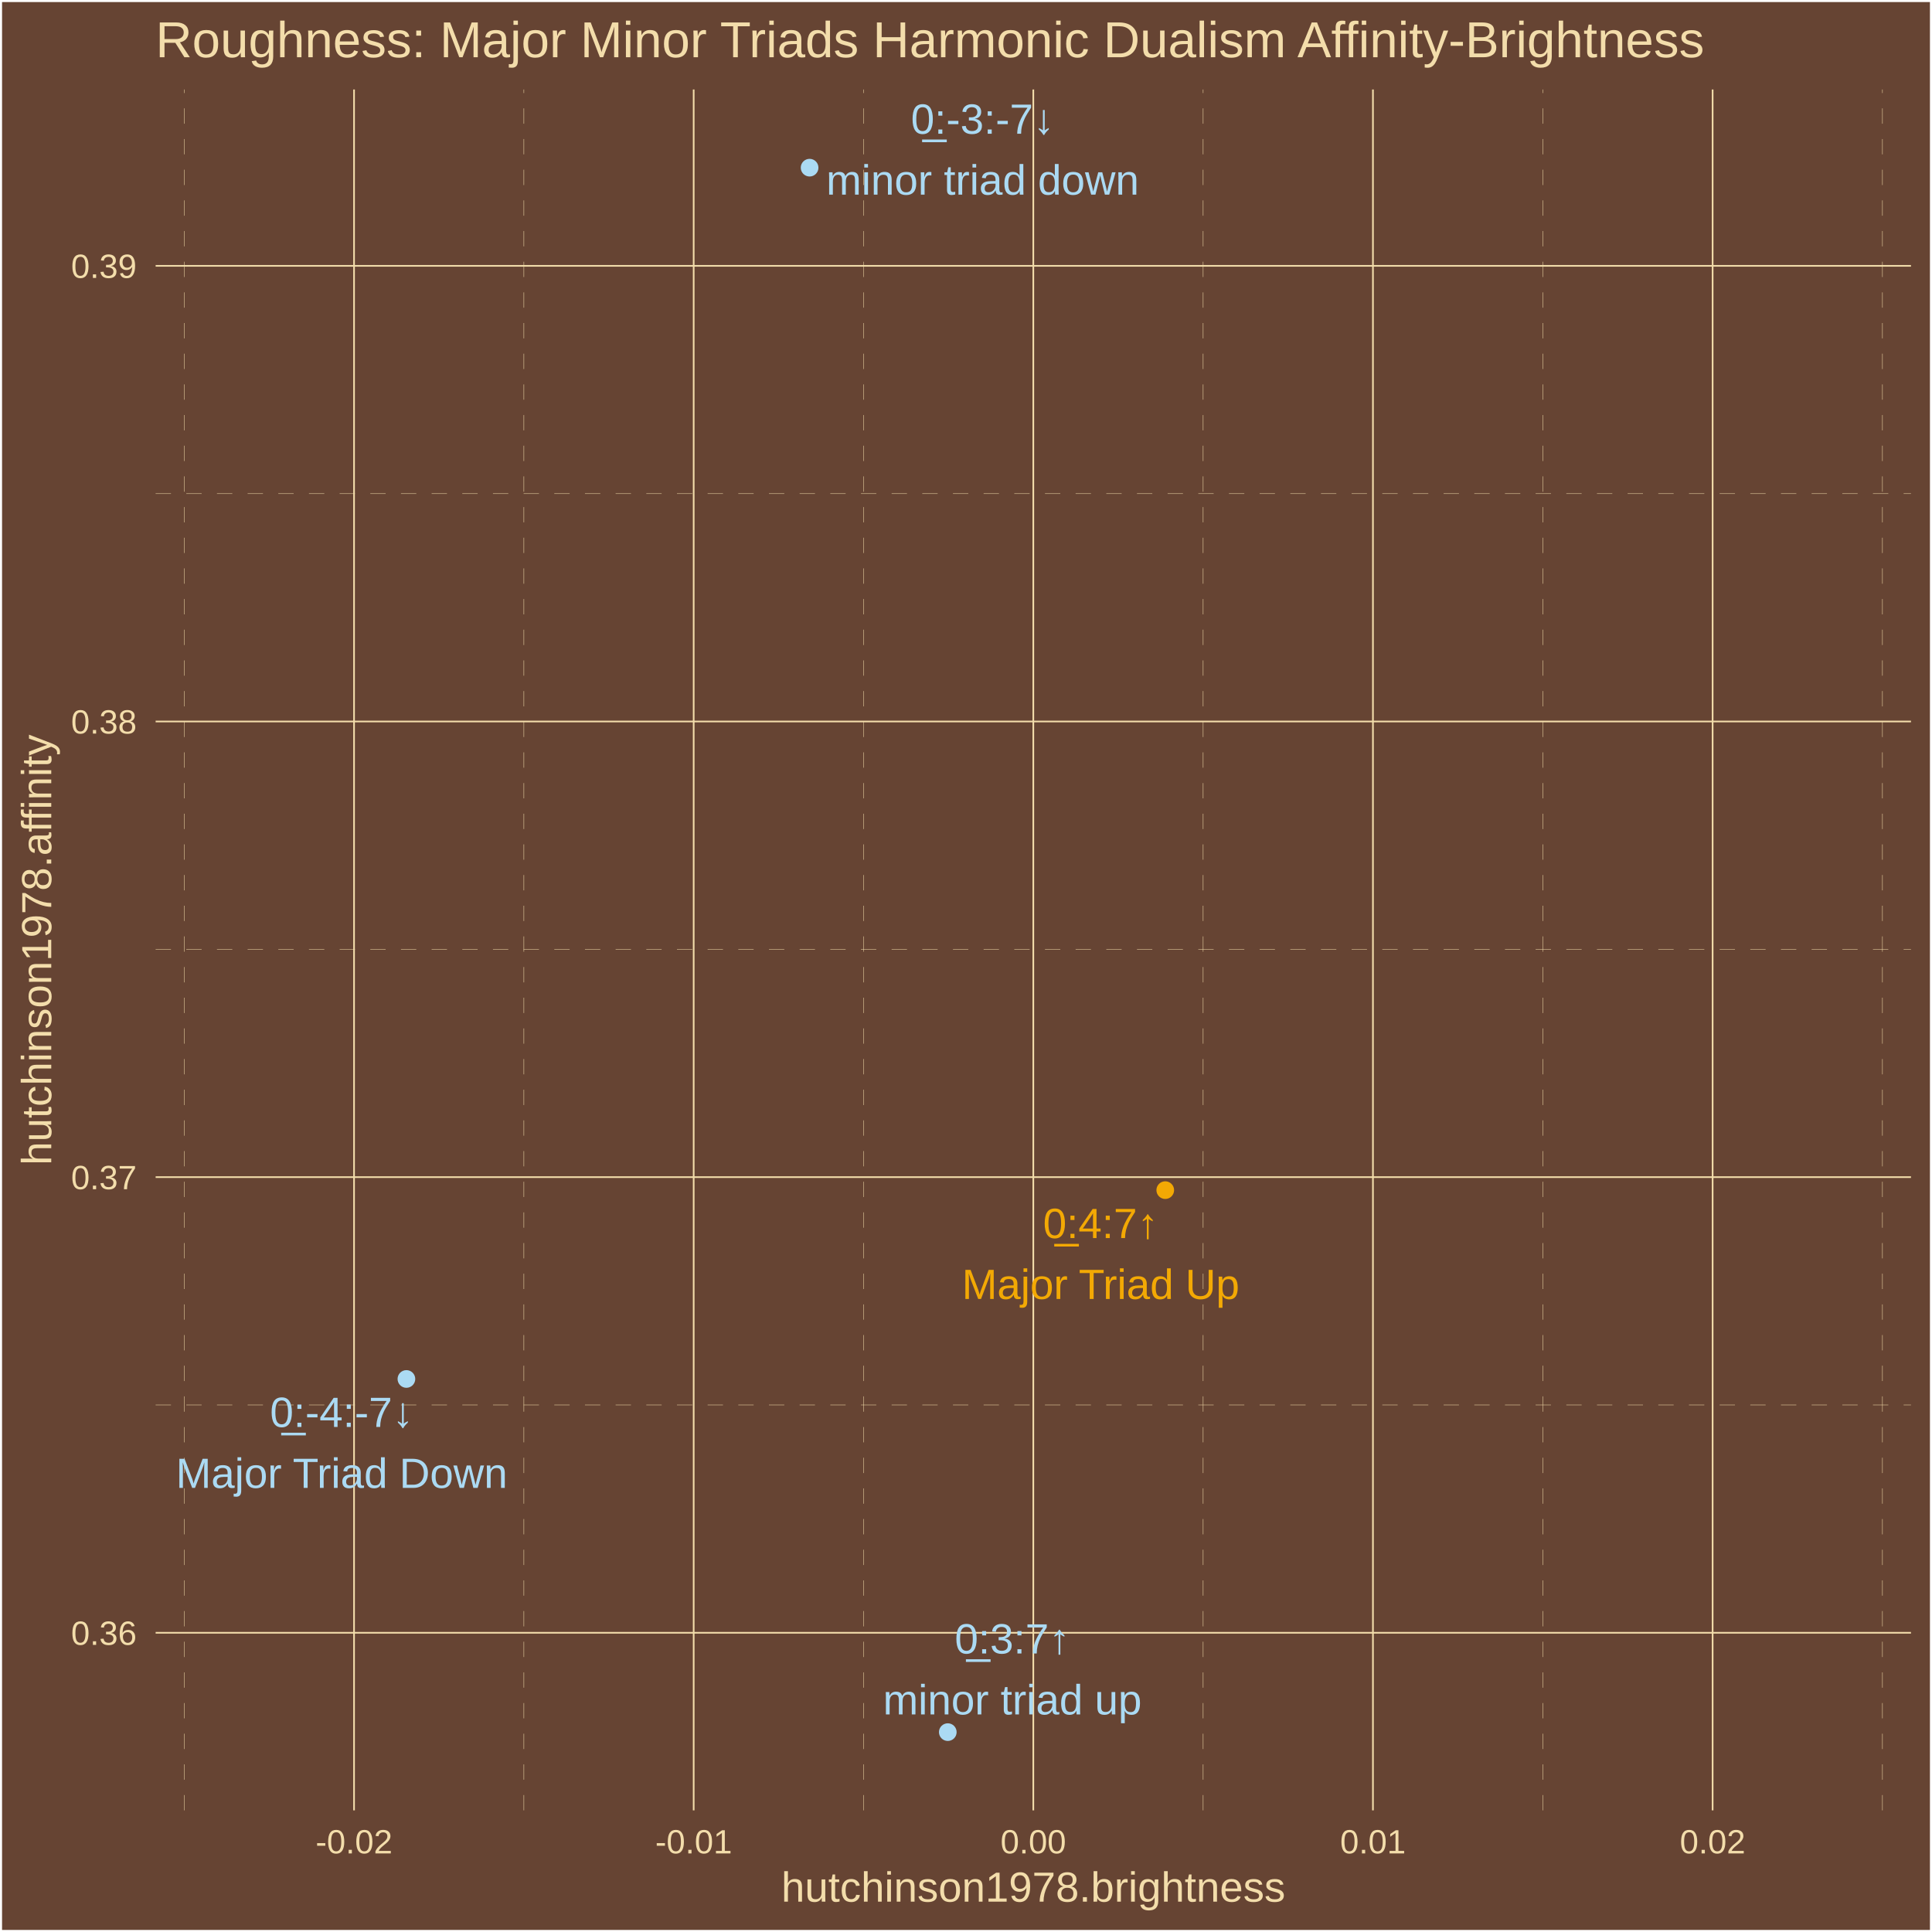
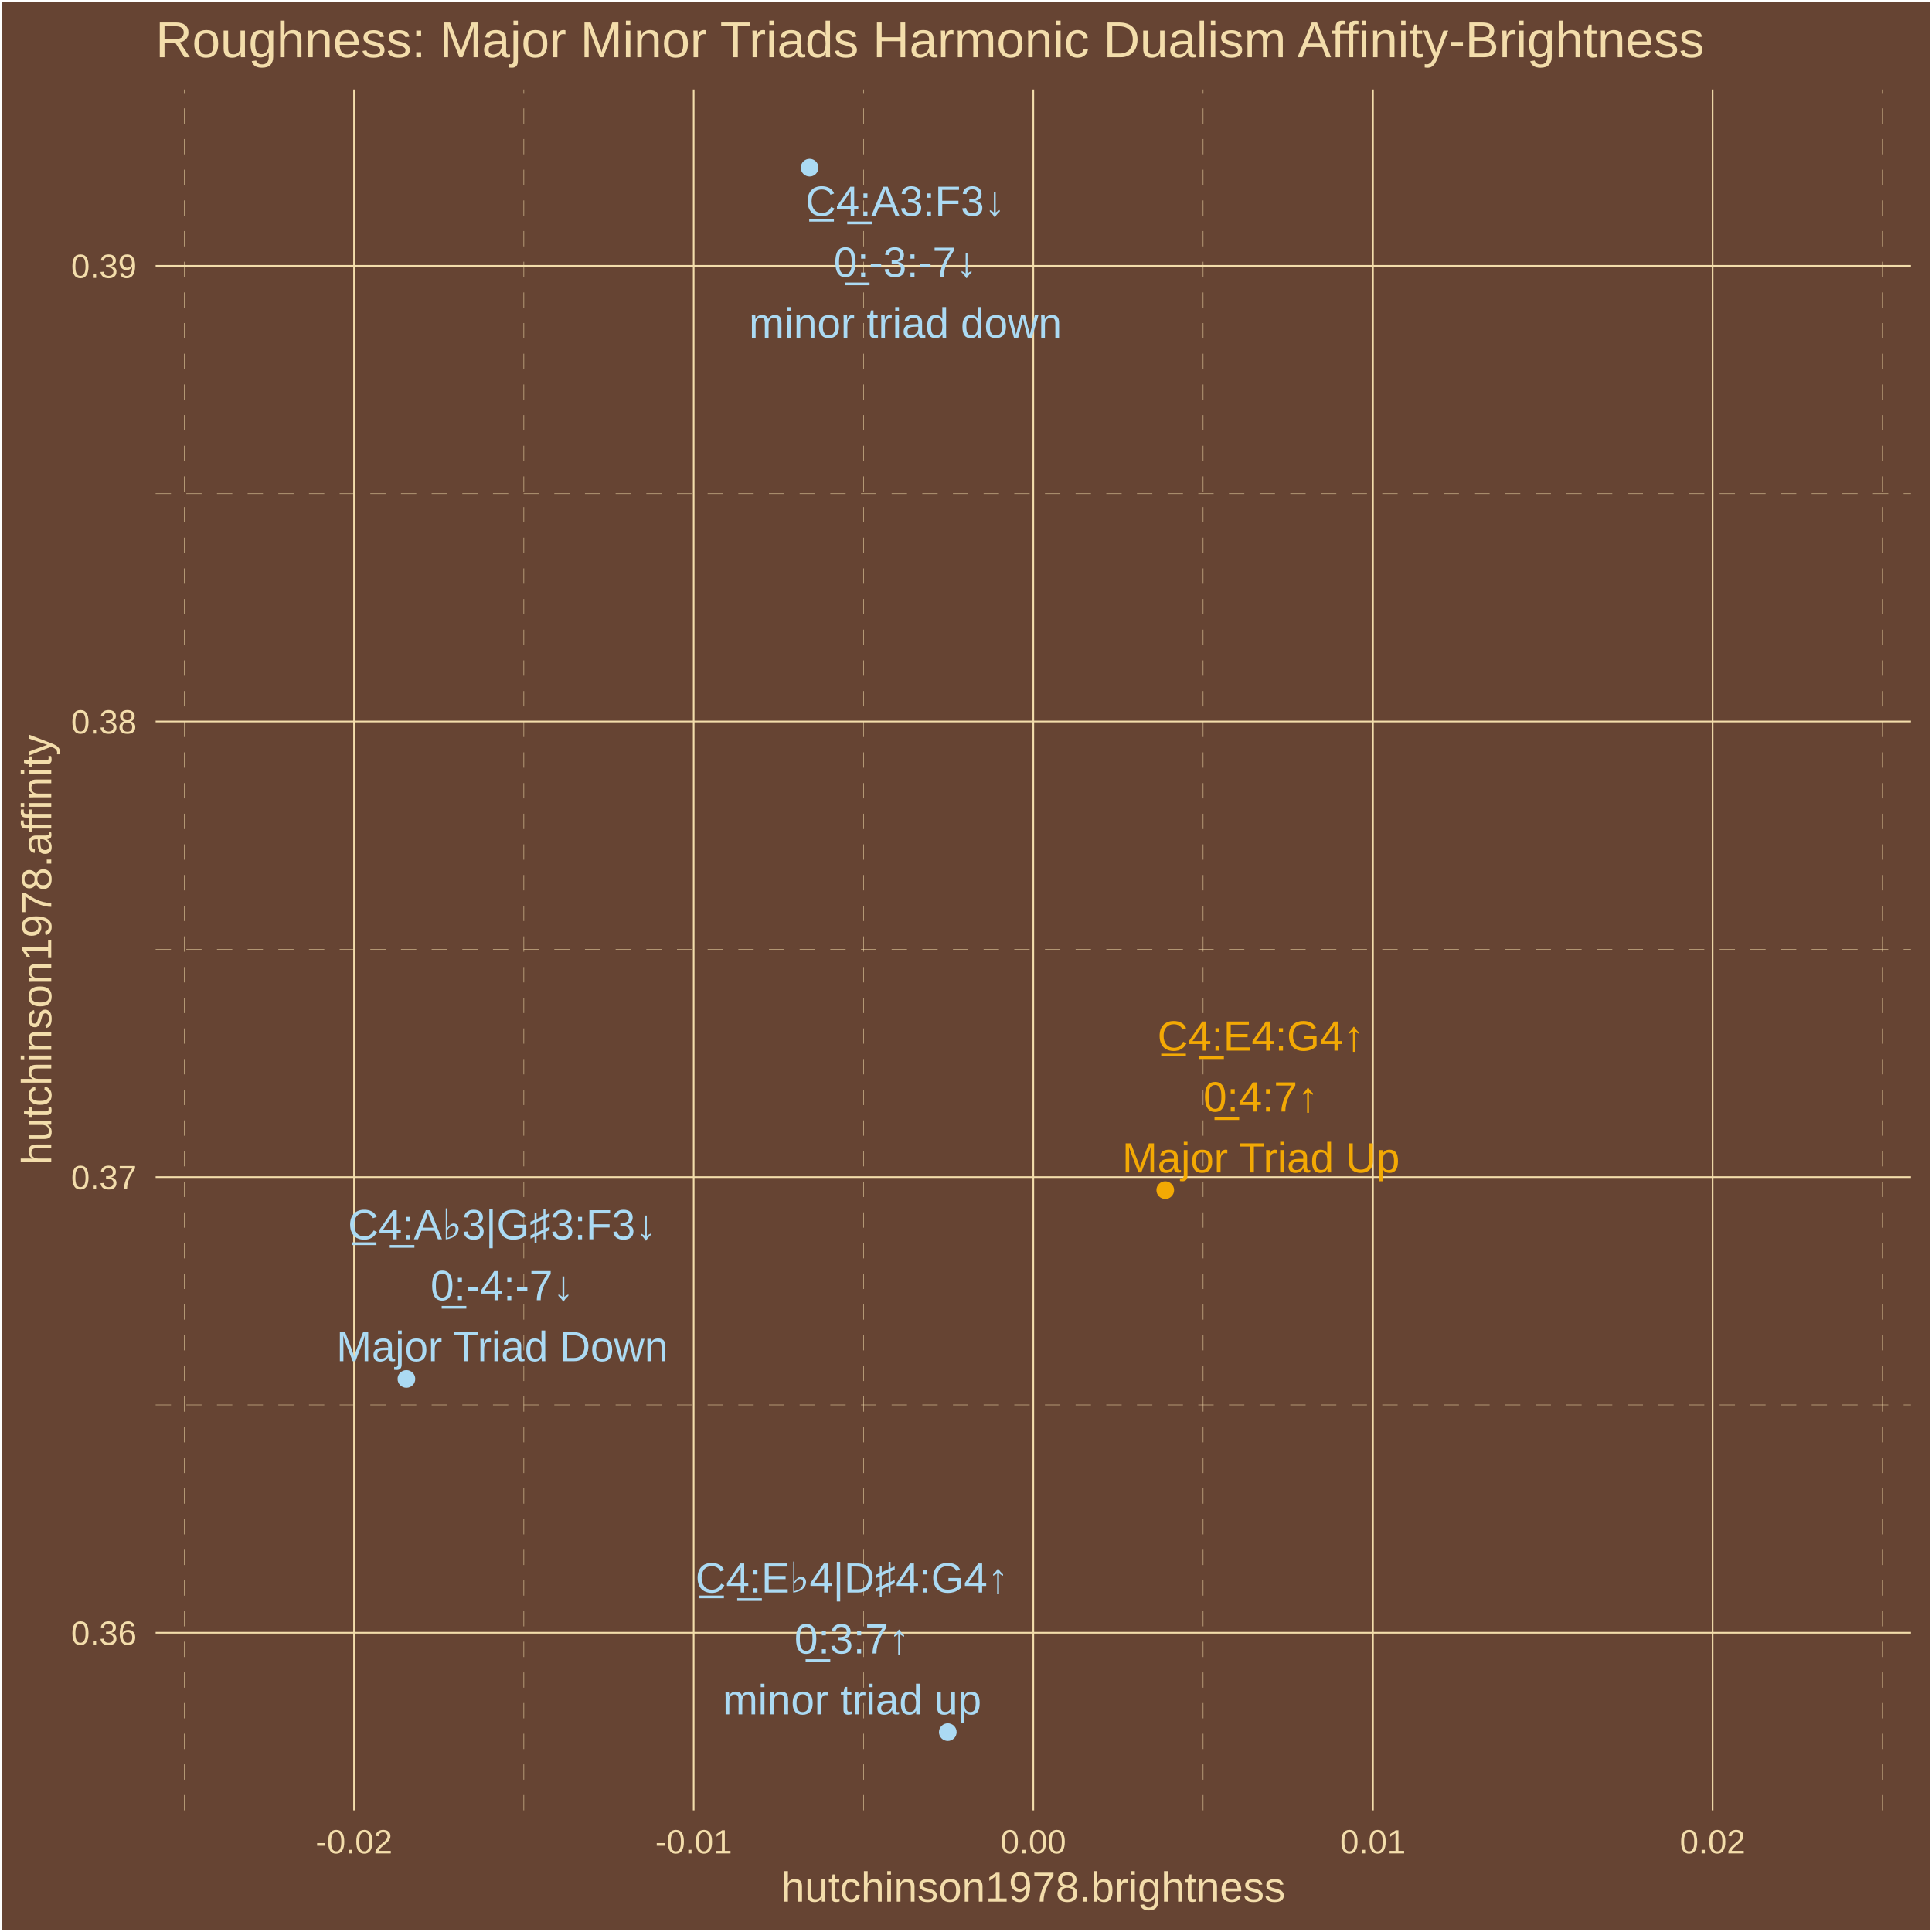
<svg xmlns="http://www.w3.org/2000/svg" class="svglite" width="504.00pt" height="504.00pt" viewBox="0 0 504.00 504.00">
  <defs>
    <style type="text/css">
    .svglite line, .svglite polyline, .svglite polygon, .svglite path, .svglite rect, .svglite circle {
      fill: none;
      stroke: #000000;
      stroke-linecap: round;
      stroke-linejoin: round;
      stroke-miterlimit: 10.00;
    }
    .svglite text {
      white-space: pre;
    }
  </style>
  </defs>
  <rect width="100%" height="100%" style="stroke: none; fill: #664433;" />
  <defs>
    <clipPath id="cpMC4wMHw1MDQuMDB8MC4wMHw1MDQuMDA=">
      <rect x="0.00" y="0.00" width="504.00" height="504.00" />
    </clipPath>
  </defs>
  <g clip-path="url(#cpMC4wMHw1MDQuMDB8MC4wMHw1MDQuMDA=)">
    <rect x="0.00" y="-0" width="504.00" height="504.00" style="stroke-width: 1.07; stroke: #FFFFFF; fill: #664433;" />
  </g>
  <defs>
    <clipPath id="cpNDAuNjB8NDk4LjUyfDIzLjM0fDQ3Mi4yNw==">
      <rect x="40.60" y="23.34" width="457.92" height="448.93" />
    </clipPath>
  </defs>
  <g clip-path="url(#cpNDAuNjB8NDk4LjUyfDIzLjM0fDQ3Mi4yNw==)">
    <rect x="40.60" y="23.34" width="457.92" height="448.93" style="stroke-width: 1.07; stroke: none; fill: #664433;" />
    <polyline points="40.60,366.51 498.52,366.51 " style="stroke-width: 0.11; stroke: #F3DDAB; stroke-dasharray: 4.00,4.00; stroke-linecap: butt;" />
    <polyline points="40.60,247.65 498.52,247.65 " style="stroke-width: 0.11; stroke: #F3DDAB; stroke-dasharray: 4.00,4.00; stroke-linecap: butt;" />
    <polyline points="40.60,128.78 498.52,128.78 " style="stroke-width: 0.11; stroke: #F3DDAB; stroke-dasharray: 4.00,4.00; stroke-linecap: butt;" />
    <polyline points="48.06,472.27 48.06,23.34 " style="stroke-width: 0.11; stroke: #F3DDAB; stroke-dasharray: 4.00,4.00; stroke-linecap: butt;" />
    <polyline points="136.66,472.27 136.66,23.34 " style="stroke-width: 0.11; stroke: #F3DDAB; stroke-dasharray: 4.00,4.00; stroke-linecap: butt;" />
    <polyline points="225.26,472.27 225.26,23.34 " style="stroke-width: 0.11; stroke: #F3DDAB; stroke-dasharray: 4.00,4.00; stroke-linecap: butt;" />
    <polyline points="313.86,472.27 313.86,23.34 " style="stroke-width: 0.11; stroke: #F3DDAB; stroke-dasharray: 4.00,4.00; stroke-linecap: butt;" />
    <polyline points="402.47,472.27 402.47,23.34 " style="stroke-width: 0.11; stroke: #F3DDAB; stroke-dasharray: 4.00,4.00; stroke-linecap: butt;" />
    <polyline points="491.07,472.27 491.07,23.34 " style="stroke-width: 0.11; stroke: #F3DDAB; stroke-dasharray: 4.00,4.00; stroke-linecap: butt;" />
    <polyline points="40.60,425.94 498.52,425.94 " style="stroke-width: 0.43; stroke: #F3DDAB; stroke-linecap: butt;" />
    <polyline points="40.60,307.08 498.52,307.08 " style="stroke-width: 0.43; stroke: #F3DDAB; stroke-linecap: butt;" />
    <polyline points="40.60,188.22 498.52,188.22 " style="stroke-width: 0.43; stroke: #F3DDAB; stroke-linecap: butt;" />
    <polyline points="40.60,69.35 498.52,69.35 " style="stroke-width: 0.43; stroke: #F3DDAB; stroke-linecap: butt;" />
    <polyline points="92.36,472.27 92.36,23.34 " style="stroke-width: 0.43; stroke: #F3DDAB; stroke-linecap: butt;" />
    <polyline points="180.96,472.27 180.96,23.34 " style="stroke-width: 0.43; stroke: #F3DDAB; stroke-linecap: butt;" />
    <polyline points="269.56,472.27 269.56,23.34 " style="stroke-width: 0.43; stroke: #F3DDAB; stroke-linecap: butt;" />
    <polyline points="358.16,472.27 358.16,23.34 " style="stroke-width: 0.43; stroke: #F3DDAB; stroke-linecap: butt;" />
    <polyline points="446.77,472.27 446.77,23.34 " style="stroke-width: 0.43; stroke: #F3DDAB; stroke-linecap: butt;" />
    <circle cx="106.02" cy="359.73" r="1.95" style="stroke-width: 0.71; stroke: #ABDAF3; fill: #ABDAF3;" />
    <circle cx="211.20" cy="43.74" r="1.95" style="stroke-width: 0.71; stroke: #ABDAF3; fill: #ABDAF3;" />
    <circle cx="303.98" cy="310.47" r="1.95" style="stroke-width: 0.71; stroke: #F3A904; fill: #F3A904;" />
    <circle cx="247.25" cy="451.86" r="1.95" style="stroke-width: 0.71; stroke: #ABDAF3; fill: #ABDAF3;" />
-     <text x="89.14" y="372.25" text-anchor="middle" style="font-size: 11.04px;fill: #ABDAF3; font-family: &quot;Arial&quot;;" textLength="38.87px" lengthAdjust="spacingAndGlyphs">0̲:-4:-7↓</text>
-     <text x="89.14" y="388.15" text-anchor="middle" style="font-size: 11.04px;fill: #ABDAF3; font-family: &quot;Arial&quot;;" textLength="87.03px" lengthAdjust="spacingAndGlyphs">Major Triad Down</text>
-     <text x="256.34" y="34.89" text-anchor="middle" style="font-size: 11.04px;fill: #ABDAF3; font-family: &quot;Arial&quot;;" textLength="38.87px" lengthAdjust="spacingAndGlyphs">0̲:-3:-7↓</text>
-     <text x="256.34" y="50.78" text-anchor="middle" style="font-size: 11.04px;fill: #ABDAF3; font-family: &quot;Arial&quot;;" textLength="81.53px" lengthAdjust="spacingAndGlyphs">minor triad down</text>
-     <text x="287.13" y="322.98" text-anchor="middle" style="font-size: 11.04px;fill: #F3A904; font-family: &quot;Arial&quot;;" textLength="31.53px" lengthAdjust="spacingAndGlyphs">0̲:4:7↑</text>
-     <text x="287.13" y="338.87" text-anchor="middle" style="font-size: 11.04px;fill: #F3A904; font-family: &quot;Arial&quot;;" textLength="72.94px" lengthAdjust="spacingAndGlyphs">Major Triad Up</text>
-     <text x="264.09" y="431.34" text-anchor="middle" style="font-size: 11.04px;fill: #ABDAF3; font-family: &quot;Arial&quot;;" textLength="31.53px" lengthAdjust="spacingAndGlyphs">0̲:3:7↑</text>
-     <text x="264.09" y="447.24" text-anchor="middle" style="font-size: 11.04px;fill: #ABDAF3; font-family: &quot;Arial&quot;;" textLength="67.44px" lengthAdjust="spacingAndGlyphs">minor triad up</text>
+     <text x="131.01" y="323.30" text-anchor="middle" style="font-size: 11.04px;fill: #ABDAF3; font-family: &quot;Arial&quot;;" textLength="85.15px" lengthAdjust="spacingAndGlyphs">C̲4̲:A♭3|G♯3:F3↓</text>
+     <text x="131.01" y="339.19" text-anchor="middle" style="font-size: 11.04px;fill: #ABDAF3; font-family: &quot;Arial&quot;;" textLength="38.87px" lengthAdjust="spacingAndGlyphs">0̲:-4:-7↓</text>
+     <text x="131.01" y="355.09" text-anchor="middle" style="font-size: 11.04px;fill: #ABDAF3; font-family: &quot;Arial&quot;;" textLength="87.03px" lengthAdjust="spacingAndGlyphs">Major Triad Down</text>
+     <text x="236.19" y="56.30" text-anchor="middle" style="font-size: 11.04px;fill: #ABDAF3; font-family: &quot;Arial&quot;;" textLength="53.59px" lengthAdjust="spacingAndGlyphs">C̲4̲:A3:F3↓</text>
+     <text x="236.19" y="72.20" text-anchor="middle" style="font-size: 11.04px;fill: #ABDAF3; font-family: &quot;Arial&quot;;" textLength="38.87px" lengthAdjust="spacingAndGlyphs">0̲:-3:-7↓</text>
+     <text x="236.19" y="88.10" text-anchor="middle" style="font-size: 11.04px;fill: #ABDAF3; font-family: &quot;Arial&quot;;" textLength="81.53px" lengthAdjust="spacingAndGlyphs">minor triad down</text>
+     <text x="328.94" y="274.06" text-anchor="middle" style="font-size: 11.04px;fill: #F3A904; font-family: &quot;Arial&quot;;" textLength="55.43px" lengthAdjust="spacingAndGlyphs">C̲4̲:E4:G4↑</text>
+     <text x="328.94" y="289.96" text-anchor="middle" style="font-size: 11.04px;fill: #F3A904; font-family: &quot;Arial&quot;;" textLength="31.53px" lengthAdjust="spacingAndGlyphs">0̲:4:7↑</text>
+     <text x="328.94" y="305.86" text-anchor="middle" style="font-size: 11.04px;fill: #F3A904; font-family: &quot;Arial&quot;;" textLength="72.94px" lengthAdjust="spacingAndGlyphs">Major Triad Up</text>
+     <text x="222.27" y="415.44" text-anchor="middle" style="font-size: 11.04px;fill: #ABDAF3; font-family: &quot;Arial&quot;;" textLength="86.38px" lengthAdjust="spacingAndGlyphs">C̲4̲:E♭4|D♯4:G4↑</text>
+     <text x="222.27" y="431.34" text-anchor="middle" style="font-size: 11.04px;fill: #ABDAF3; font-family: &quot;Arial&quot;;" textLength="31.53px" lengthAdjust="spacingAndGlyphs">0̲:3:7↑</text>
+     <text x="222.27" y="447.23" text-anchor="middle" style="font-size: 11.04px;fill: #ABDAF3; font-family: &quot;Arial&quot;;" textLength="67.44px" lengthAdjust="spacingAndGlyphs">minor triad up</text>
  </g>
  <g clip-path="url(#cpMC4wMHw1MDQuMDB8MC4wMHw1MDQuMDA=)">
    <text x="35.67" y="429.10" text-anchor="end" style="font-size: 8.80px;fill: #F3DDAB; font-family: &quot;Arial&quot;;" textLength="17.13px" lengthAdjust="spacingAndGlyphs">0.36</text>
    <text x="35.67" y="310.23" text-anchor="end" style="font-size: 8.80px;fill: #F3DDAB; font-family: &quot;Arial&quot;;" textLength="17.13px" lengthAdjust="spacingAndGlyphs">0.37</text>
    <text x="35.67" y="191.37" text-anchor="end" style="font-size: 8.80px;fill: #F3DDAB; font-family: &quot;Arial&quot;;" textLength="17.13px" lengthAdjust="spacingAndGlyphs">0.38</text>
    <text x="35.67" y="72.51" text-anchor="end" style="font-size: 8.80px;fill: #F3DDAB; font-family: &quot;Arial&quot;;" textLength="17.13px" lengthAdjust="spacingAndGlyphs">0.39</text>
    <text x="92.36" y="483.50" text-anchor="middle" style="font-size: 8.80px;fill: #F3DDAB; font-family: &quot;Arial&quot;;" textLength="20.06px" lengthAdjust="spacingAndGlyphs">-0.02</text>
    <text x="180.96" y="483.50" text-anchor="middle" style="font-size: 8.80px;fill: #F3DDAB; font-family: &quot;Arial&quot;;" textLength="20.06px" lengthAdjust="spacingAndGlyphs">-0.01</text>
    <text x="269.56" y="483.50" text-anchor="middle" style="font-size: 8.80px;fill: #F3DDAB; font-family: &quot;Arial&quot;;" textLength="17.13px" lengthAdjust="spacingAndGlyphs">0.00</text>
    <text x="358.16" y="483.50" text-anchor="middle" style="font-size: 8.80px;fill: #F3DDAB; font-family: &quot;Arial&quot;;" textLength="17.13px" lengthAdjust="spacingAndGlyphs">0.01</text>
    <text x="446.77" y="483.50" text-anchor="middle" style="font-size: 8.80px;fill: #F3DDAB; font-family: &quot;Arial&quot;;" textLength="17.13px" lengthAdjust="spacingAndGlyphs">0.02</text>
    <text x="269.56" y="496.09" text-anchor="middle" style="font-size: 11.00px;fill: #F3DDAB; font-family: &quot;Arial&quot;;" textLength="131.51px" lengthAdjust="spacingAndGlyphs">hutchinson1978.brightness</text>
    <text transform="translate(13.37,247.80) rotate(-90)" text-anchor="middle" style="font-size: 11.00px;fill: #F3DDAB; font-family: &quot;Arial&quot;;" textLength="112.53px" lengthAdjust="spacingAndGlyphs">hutchinson1978.affinity</text>
    <text x="40.60" y="14.94" style="font-size: 13.20px;fill: #F3DDAB; font-family: &quot;Arial&quot;;" textLength="405.39px" lengthAdjust="spacingAndGlyphs">Roughness: Major Minor Triads Harmonic Dualism Affinity-Brightness</text>
  </g>
</svg>
